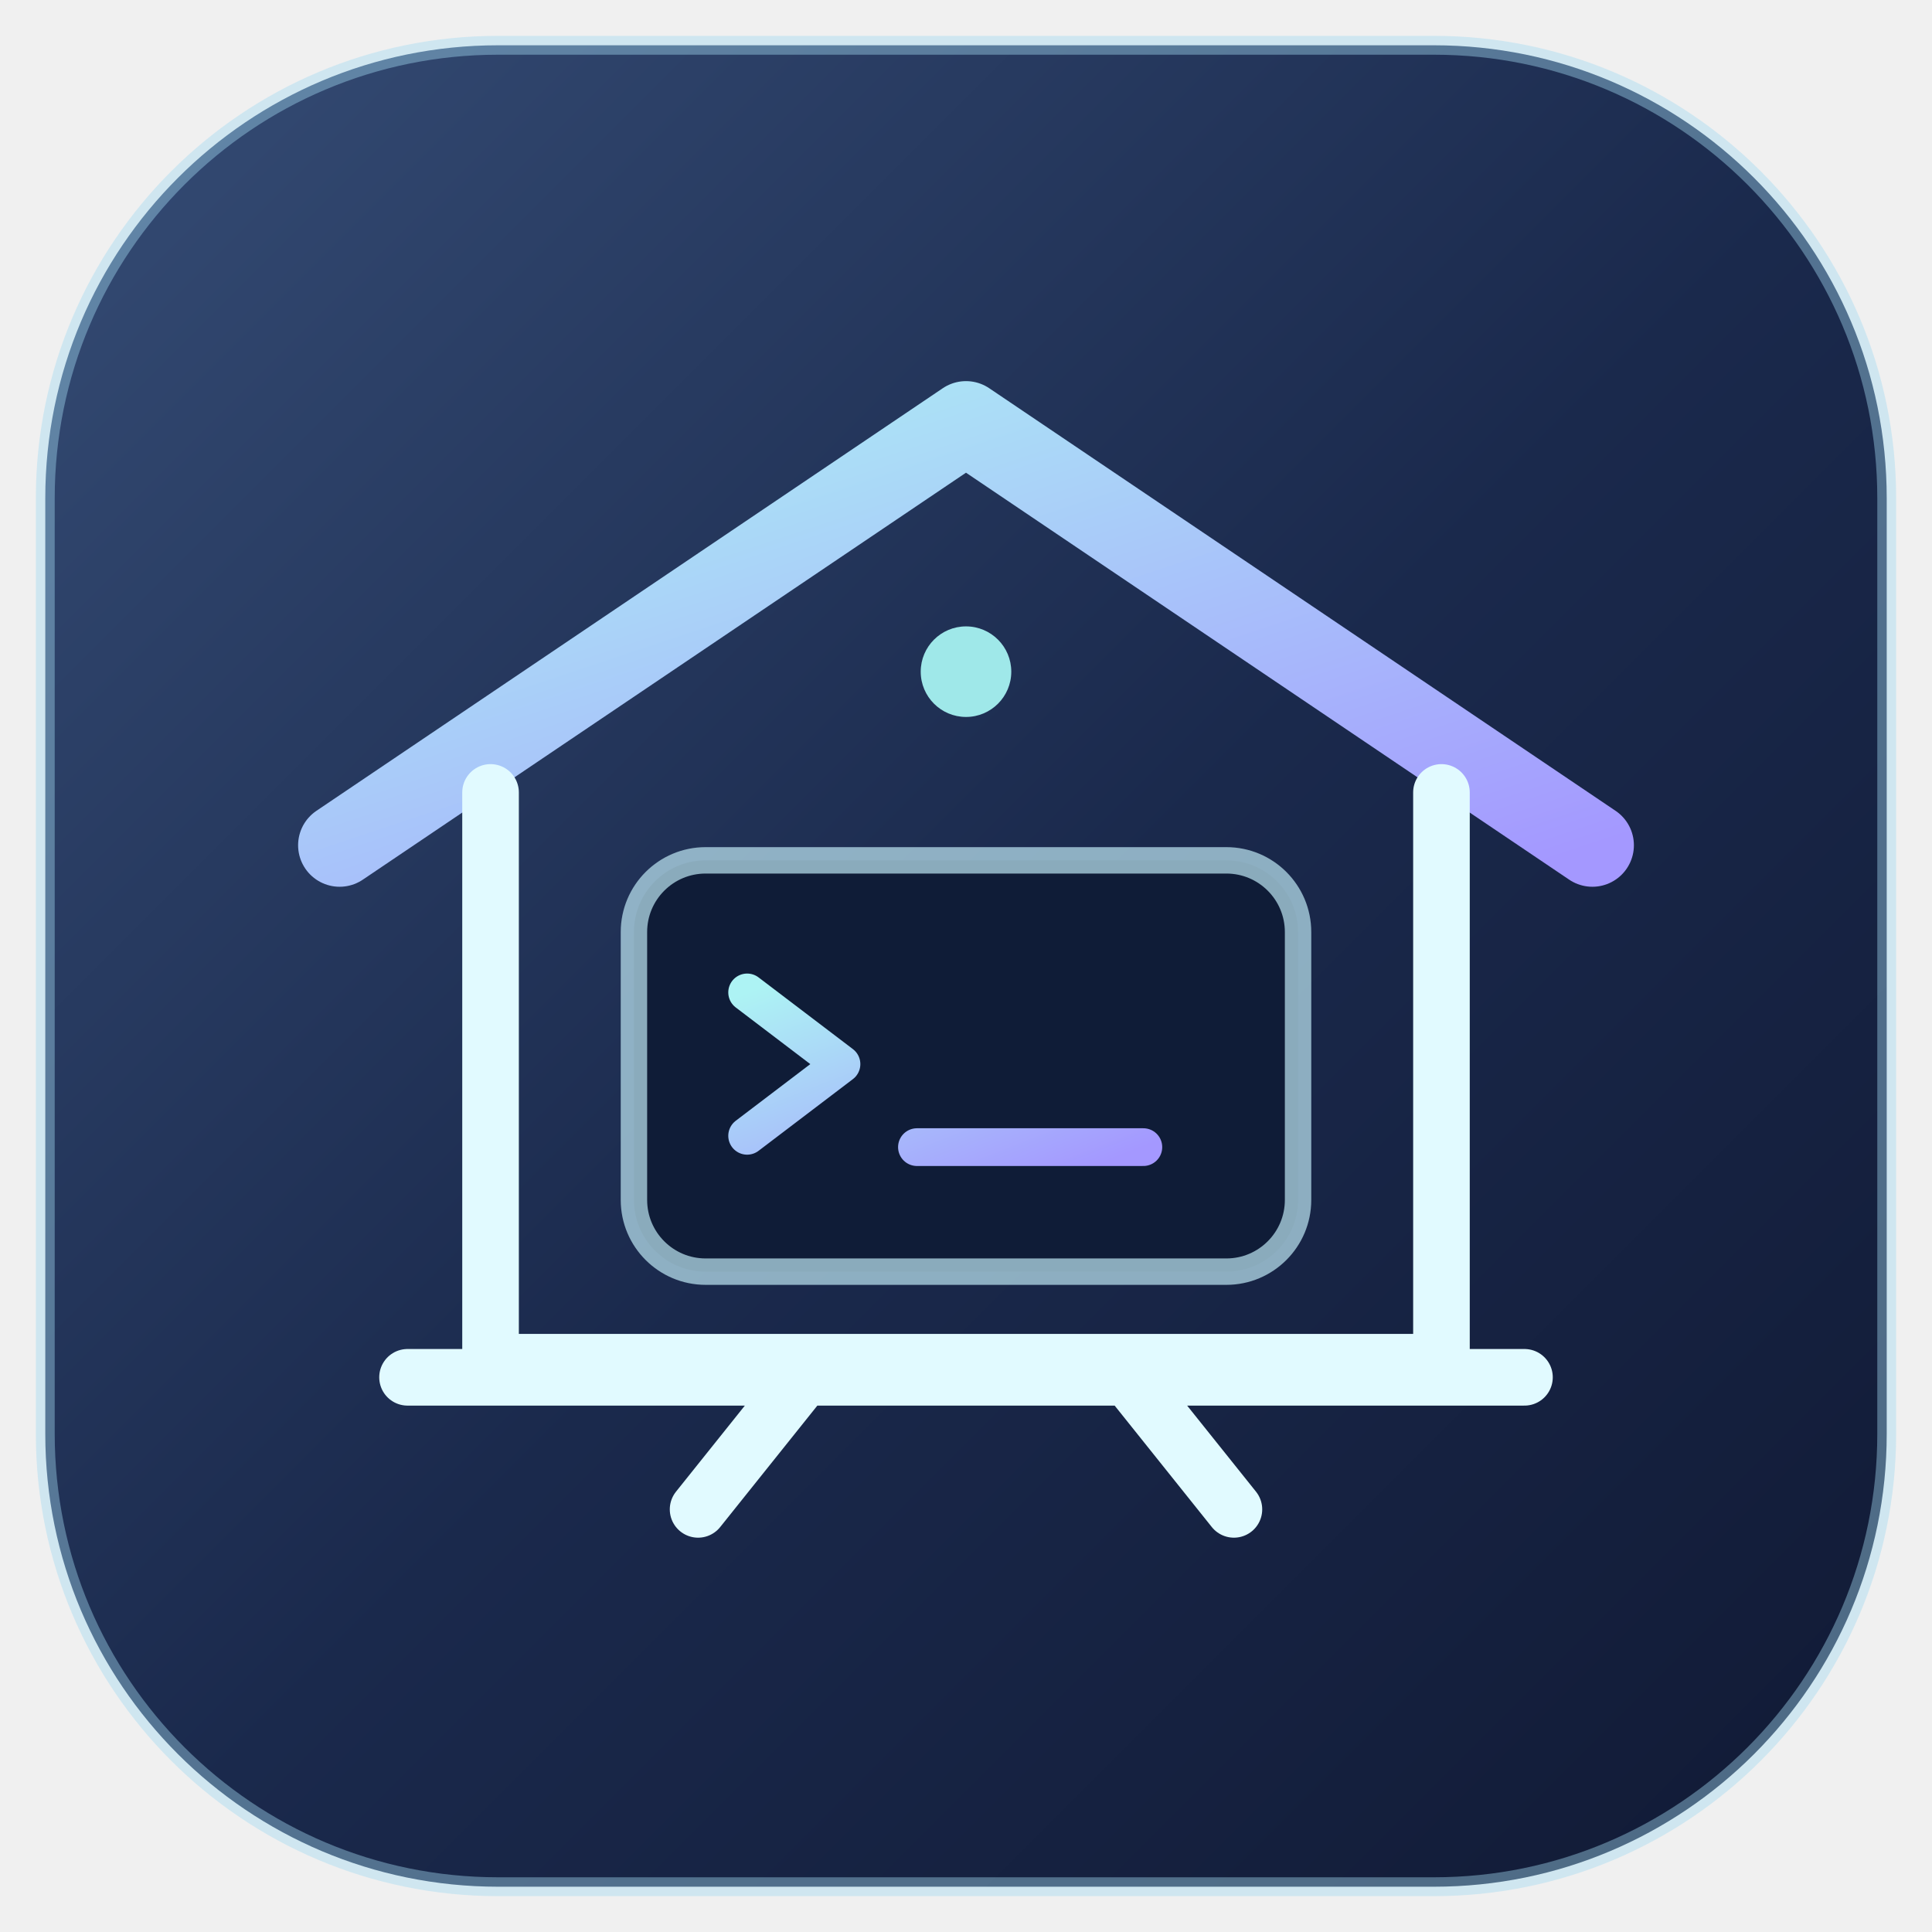
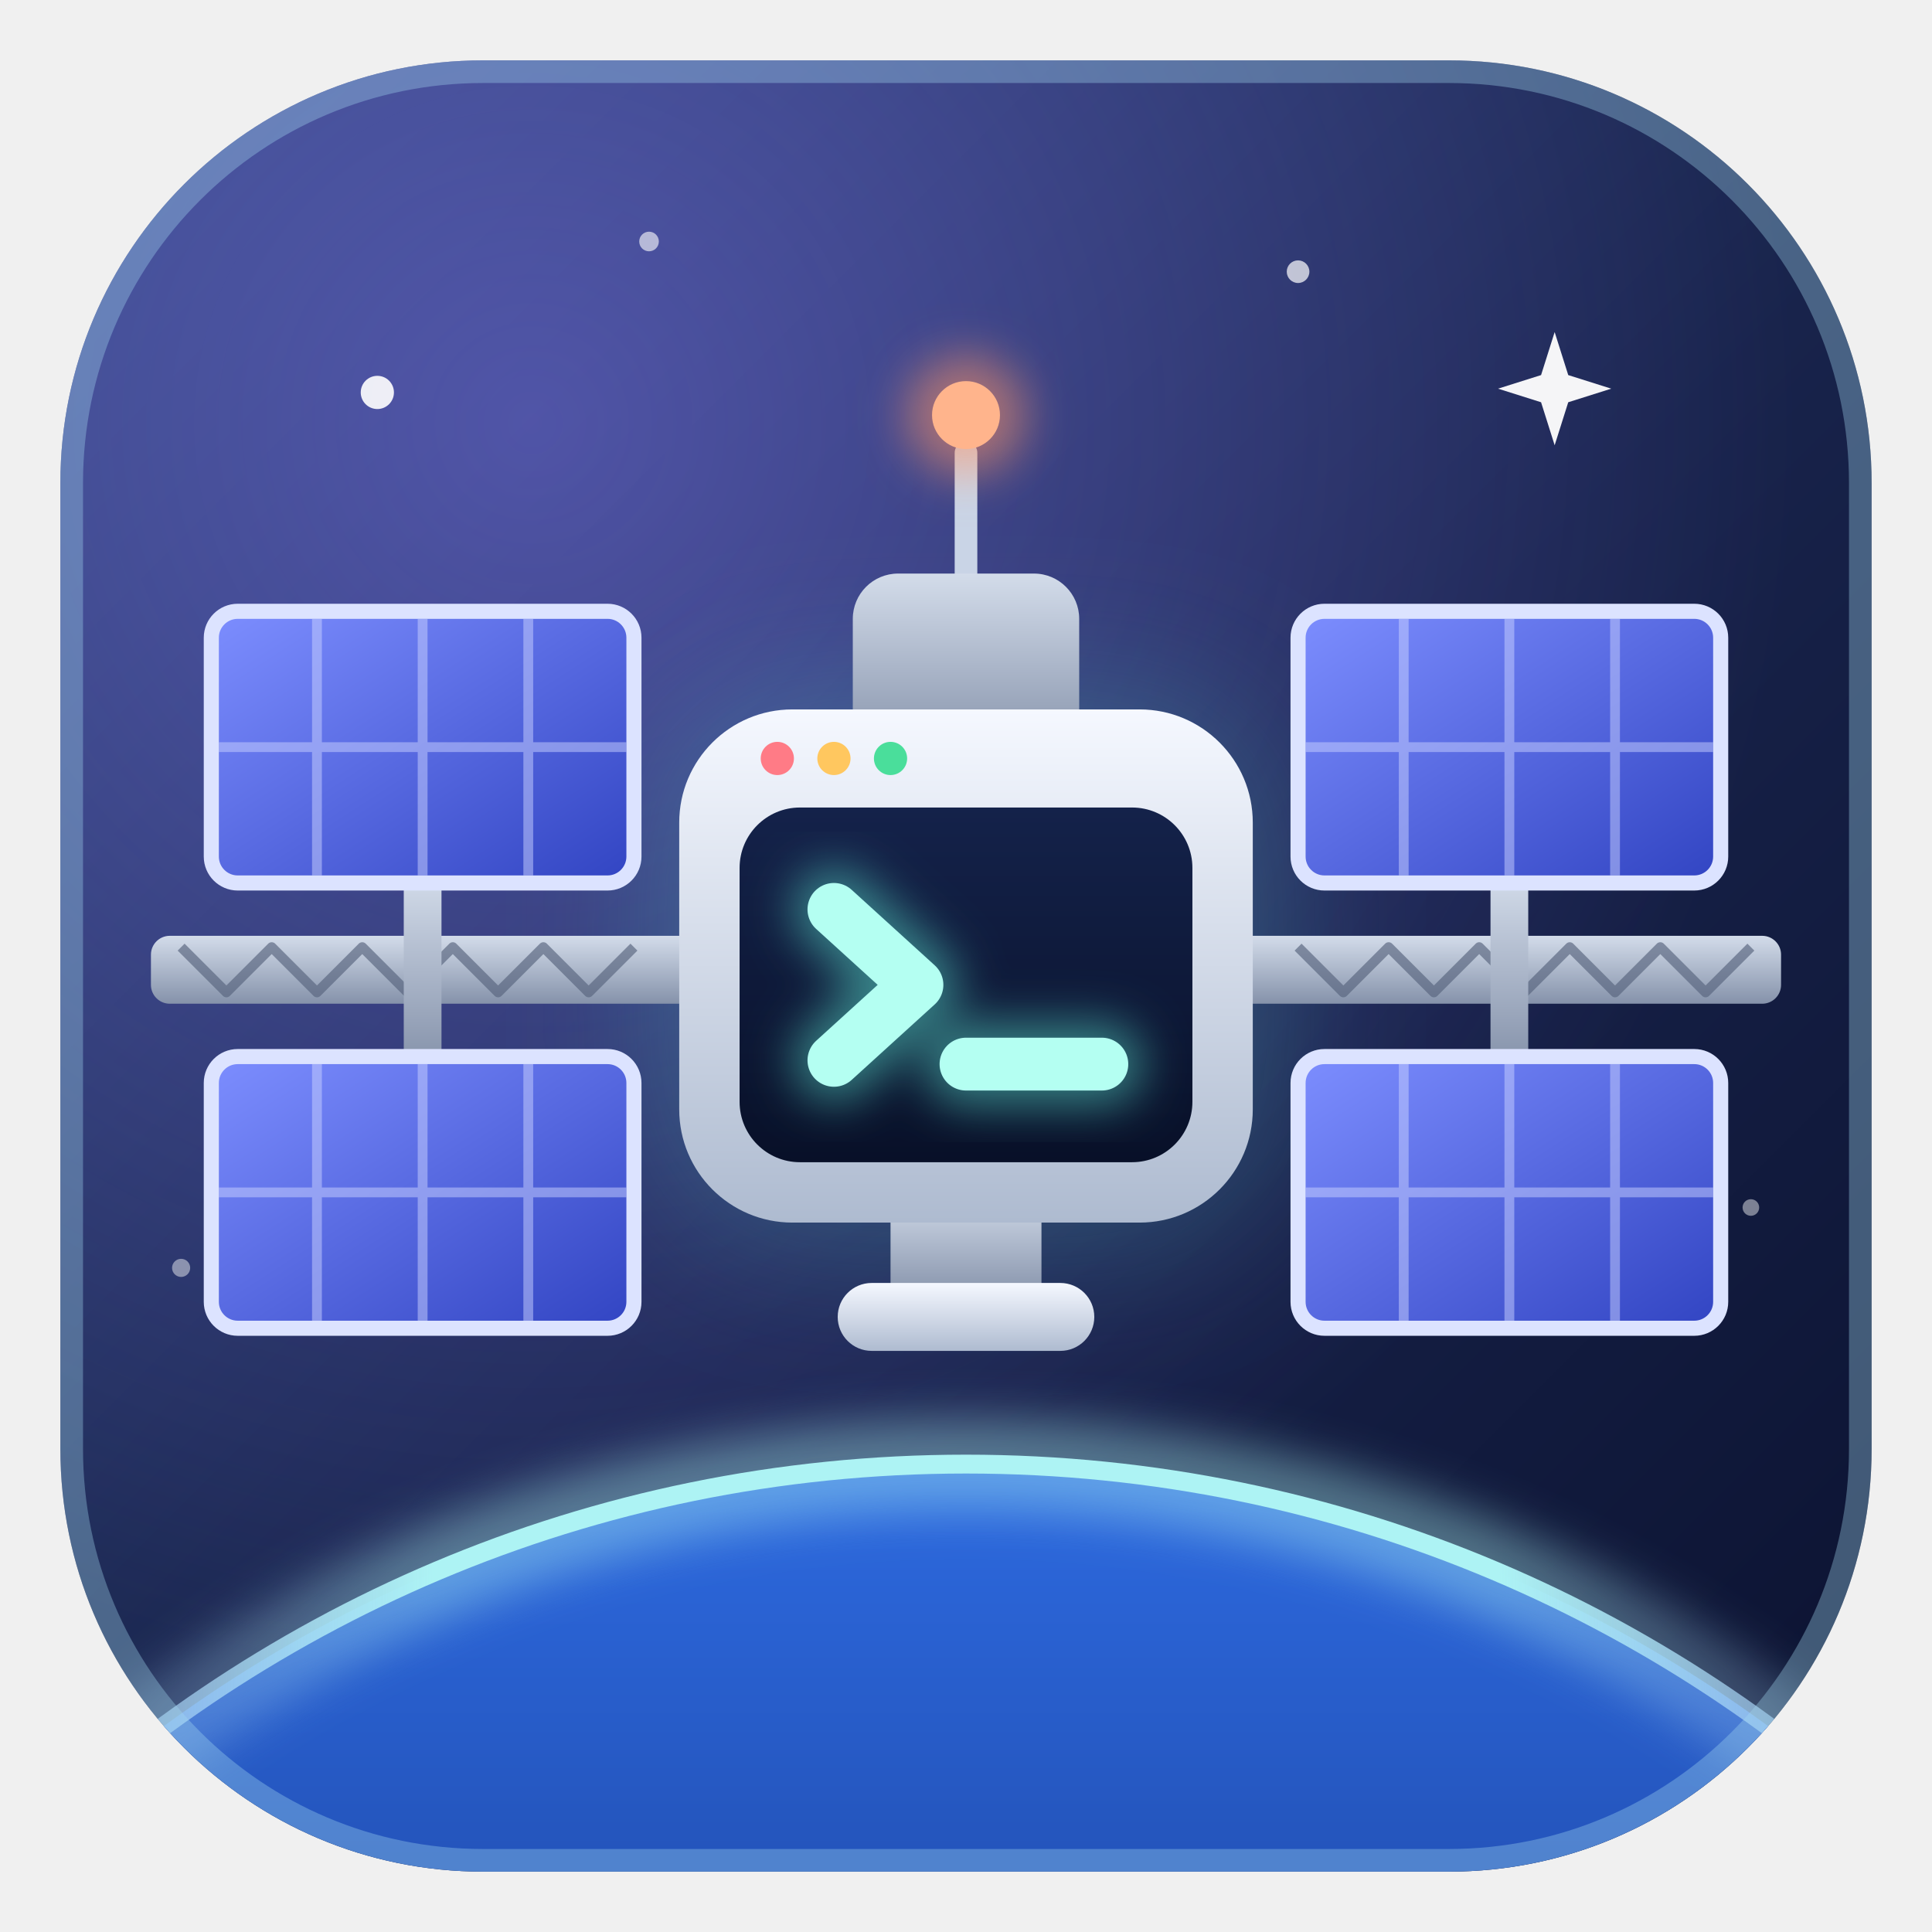
- <svg xmlns="http://www.w3.org/2000/svg" width="512" height="512" viewBox="0 0 512 512">
+ <svg xmlns="http://www.w3.org/2000/svg" width="512" height="512" viewBox="0 0 256 256">
  <defs>
    <linearGradient id="bg" x1="0" y1="0" x2="1" y2="1">
-       <stop stop-color="#354c75" />
-       <stop offset=".52" stop-color="#1a294c" />
-       <stop offset="1" stop-color="#111a35" />
+       <stop offset="0" stop-color="#31467C" />
+       <stop offset=".55" stop-color="#18234B" />
+       <stop offset="1" stop-color="#0B1230" />
    </linearGradient>
-     <linearGradient id="rail" x1="0" y1="0" x2="1" y2="1">
-       <stop stop-color="#adf3f4" />
-       <stop offset="1" stop-color="#a498ff" />
+     <radialGradient id="nebula" cx=".26" cy=".2" r=".7">
+       <stop offset="0" stop-color="#8A7DFF" stop-opacity=".42" />
+       <stop offset="1" stop-color="#8A7DFF" stop-opacity="0" />
+     </radialGradient>
+     <linearGradient id="planet" x1="0" y1="0" x2="0" y2="1">
+       <stop offset="0" stop-color="#2D6AE0" />
+       <stop offset=".3" stop-color="#1B3E96" />
+       <stop offset="1" stop-color="#0C1847" />
    </linearGradient>
+     <linearGradient id="atmo" x1="0" y1="0" x2="1" y2="0">
+       <stop offset="0" stop-color="#A498FF" stop-opacity="0" />
+       <stop offset=".3" stop-color="#ADF3F4" />
+       <stop offset=".7" stop-color="#ADF3F4" />
+       <stop offset="1" stop-color="#A498FF" stop-opacity="0" />
+     </linearGradient>
+     <linearGradient id="panel" x1="0" y1="0" x2="1" y2="1">
+       <stop offset="0" stop-color="#7D8EFF" />
+       <stop offset="1" stop-color="#3144C2" />
+     </linearGradient>
+     <linearGradient id="metal" x1="0" y1="0" x2="0" y2="1">
+       <stop offset="0" stop-color="#F5F8FF" />
+       <stop offset="1" stop-color="#AEBBD0" />
+     </linearGradient>
+     <linearGradient id="steel" x1="0" y1="0" x2="0" y2="1">
+       <stop offset="0" stop-color="#D3DCEA" />
+       <stop offset="1" stop-color="#8592AA" />
+     </linearGradient>
+     <linearGradient id="screen" x1="0" y1="0" x2="0" y2="1">
+       <stop offset="0" stop-color="#14224A" />
+       <stop offset="1" stop-color="#081028" />
+     </linearGradient>
+     <clipPath id="plate">
+       <rect x="8" y="8" width="240" height="240" rx="56" />
+     </clipPath>
+     <filter id="glow" x="-50%" y="-50%" width="200%" height="200%">
+       <feGaussianBlur stdDeviation="3" />
+     </filter>
+     <filter id="haze" x="-50%" y="-50%" width="200%" height="200%">
+       <feGaussianBlur stdDeviation="10" />
+     </filter>
  </defs>
-   <rect x="12" y="12" width="488" height="488" rx="120" fill="url(#bg)" stroke="#a3d9f0" stroke-opacity=".42" stroke-width="5" />
-   <path d="M90 224 256 112l166 112" fill="none" stroke="url(#rail)" stroke-width="22" stroke-linecap="round" stroke-linejoin="round" />
-   <path d="M130 210v151h252V210M108 365h296M185 400l28-35m114 35-28-35" fill="none" stroke="#e1faff" stroke-width="15" stroke-linecap="round" stroke-linejoin="round" />
-   <rect x="168" y="228" width="176" height="109" rx="19" fill="#0f1c37" stroke="#c0e9f5" stroke-opacity=".7" stroke-width="7" />
-   <path d="m198 263 25 19-25 19m45 3h60" fill="none" stroke="url(#rail)" stroke-width="10" stroke-linecap="round" stroke-linejoin="round" />
-   <circle cx="256" cy="178" r="12" fill="#9fe8e9" />
+   <g clip-path="url(#plate)">
+     <rect x="8" y="8" width="240" height="240" fill="url(#bg)" />
+     <rect x="8" y="8" width="240" height="240" fill="url(#nebula)" />
+     <g fill="#FFFFFF">
+       <circle cx="50" cy="52" r="2.2" opacity=".9" />
+       <circle cx="86" cy="32" r="1.3" opacity=".6" />
+       <circle cx="34" cy="100" r="1.4" opacity=".5" />
+       <circle cx="172" cy="36" r="1.5" opacity=".7" />
+       <circle cx="224" cy="96" r="1.3" opacity=".55" />
+       <circle cx="232" cy="160" r="1.1" opacity=".45" />
+       <circle cx="24" cy="168" r="1.2" opacity=".45" />
+       <path d="M206 44l1.8 5.7 5.7 1.8-5.7 1.8-1.8 5.7-1.8-5.7-5.7-1.8 5.7-1.8z" opacity=".95" />
+     </g>
+     <circle cx="128" cy="374" r="180" fill="url(#planet)" />
+     <circle cx="128" cy="374" r="180" fill="none" stroke="url(#atmo)" stroke-width="12" opacity=".4" filter="url(#glow)" />
+     <circle cx="128" cy="374" r="180" fill="none" stroke="url(#atmo)" stroke-width="2.5" />
+   </g>
+   <rect x="9.5" y="9.5" width="237" height="237" rx="54.5" fill="none" stroke="#A3D9F0" stroke-opacity=".35" stroke-width="3" />
+   <rect x="88" y="92" width="80" height="72" rx="18" fill="#5EEAD4" opacity=".22" filter="url(#haze)" />
+   <path d="M128 80V60" stroke="#C9D4E6" stroke-width="3" stroke-linecap="round" />
+   <circle cx="128" cy="55" r="8" fill="#FF9466" opacity=".55" filter="url(#glow)" />
+   <circle cx="128" cy="55" r="4.5" fill="#FFB48C" />
+   <rect x="20" y="124" width="216" height="9" rx="2.5" fill="url(#steel)" />
+   <path d="M24 125.5l6 6 6-6 6 6 6-6 6 6 6-6 6 6 6-6 6 6 6-6M172 125.5l6 6 6-6 6 6 6-6 6 6 6-6 6 6 6-6 6 6 6-6" fill="none" stroke="#56637C" stroke-width="1.3" stroke-linejoin="round" opacity=".65" />
+   <rect x="53.5" y="116" width="5" height="25" rx="1.5" fill="url(#steel)" />
+   <rect x="197.5" y="116" width="5" height="25" rx="1.5" fill="url(#steel)" />
+   <g stroke="#DCE3FF" stroke-width="2" fill="url(#panel)">
+     <rect x="28" y="81" width="56" height="36" rx="3.5" />
+     <rect x="28" y="140" width="56" height="36" rx="3.5" />
+     <rect x="172" y="81" width="56" height="36" rx="3.5" />
+     <rect x="172" y="140" width="56" height="36" rx="3.5" />
+   </g>
+   <path d="M42 82v34M56 82v34M70 82v34M29 99h54M42 141v34M56 141v34M70 141v34M29 158h54M186 82v34M200 82v34M214 82v34M173 99h54M186 141v34M200 141v34M214 141v34M173 158h54" stroke="#C9D2FF" stroke-width="1.3" opacity=".5" />
+   <rect x="113" y="76" width="30" height="24" rx="6" fill="url(#steel)" />
+   <rect x="118" y="158" width="20" height="14" fill="url(#steel)" />
+   <rect x="111" y="170" width="34" height="9" rx="4.5" fill="url(#metal)" />
+   <rect x="90" y="94" width="76" height="68" rx="15" fill="url(#metal)" />
+   <circle cx="103" cy="100.5" r="2.2" fill="#FF7B86" />
+   <circle cx="110.5" cy="100.5" r="2.2" fill="#FFC75F" />
+   <circle cx="118" cy="100.5" r="2.2" fill="#4ADE9B" />
+   <rect x="98" y="107" width="60" height="47" rx="8" fill="url(#screen)" />
+   <g fill="none" stroke-linecap="round" stroke-linejoin="round">
+     <path d="M110.5 120.5l11 10-11 10M128 141h18" stroke="#5EEAD4" stroke-width="11" opacity=".5" filter="url(#glow)" />
+     <path d="M110.5 120.5l11 10-11 10M128 141h18" stroke="#B4FFF2" stroke-width="7" />
+   </g>
</svg>
